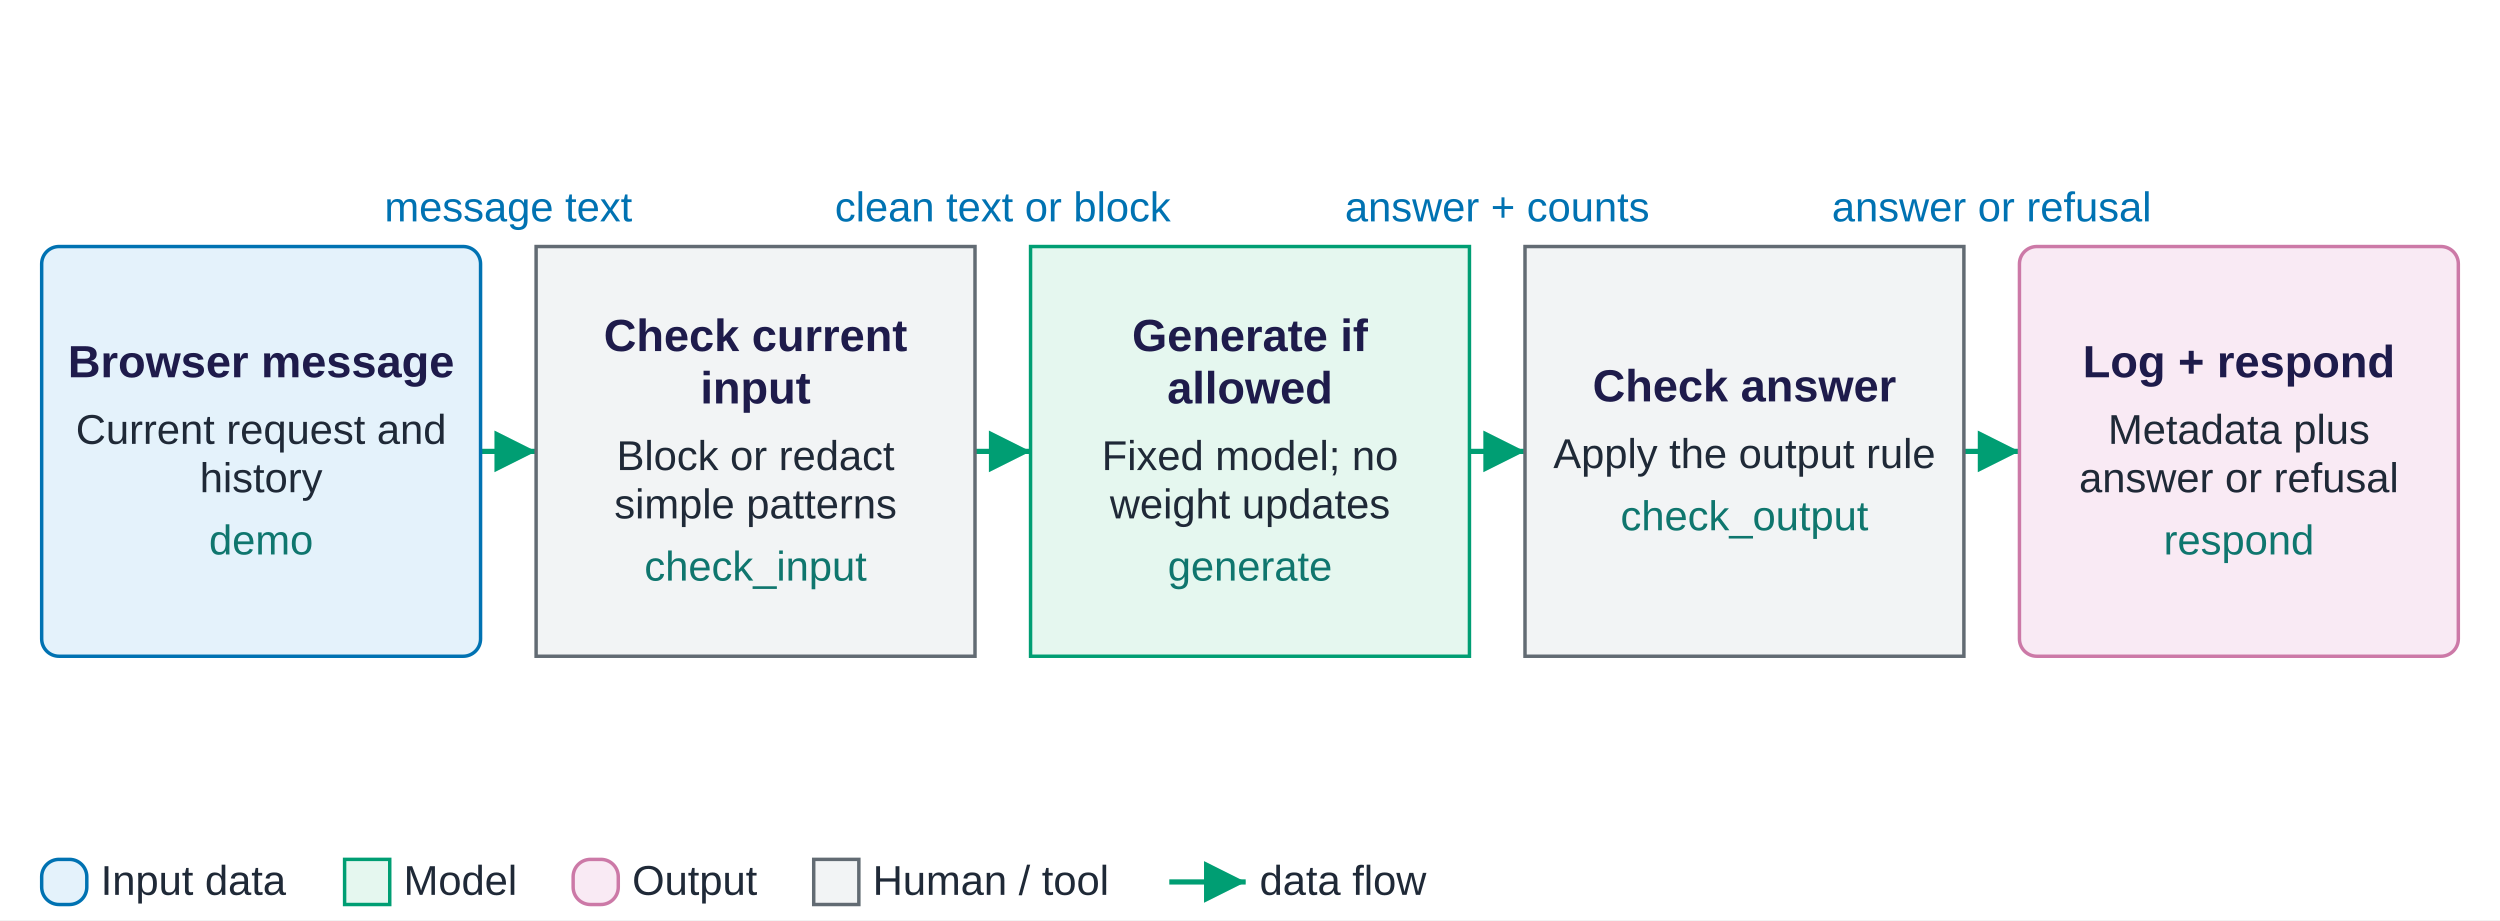
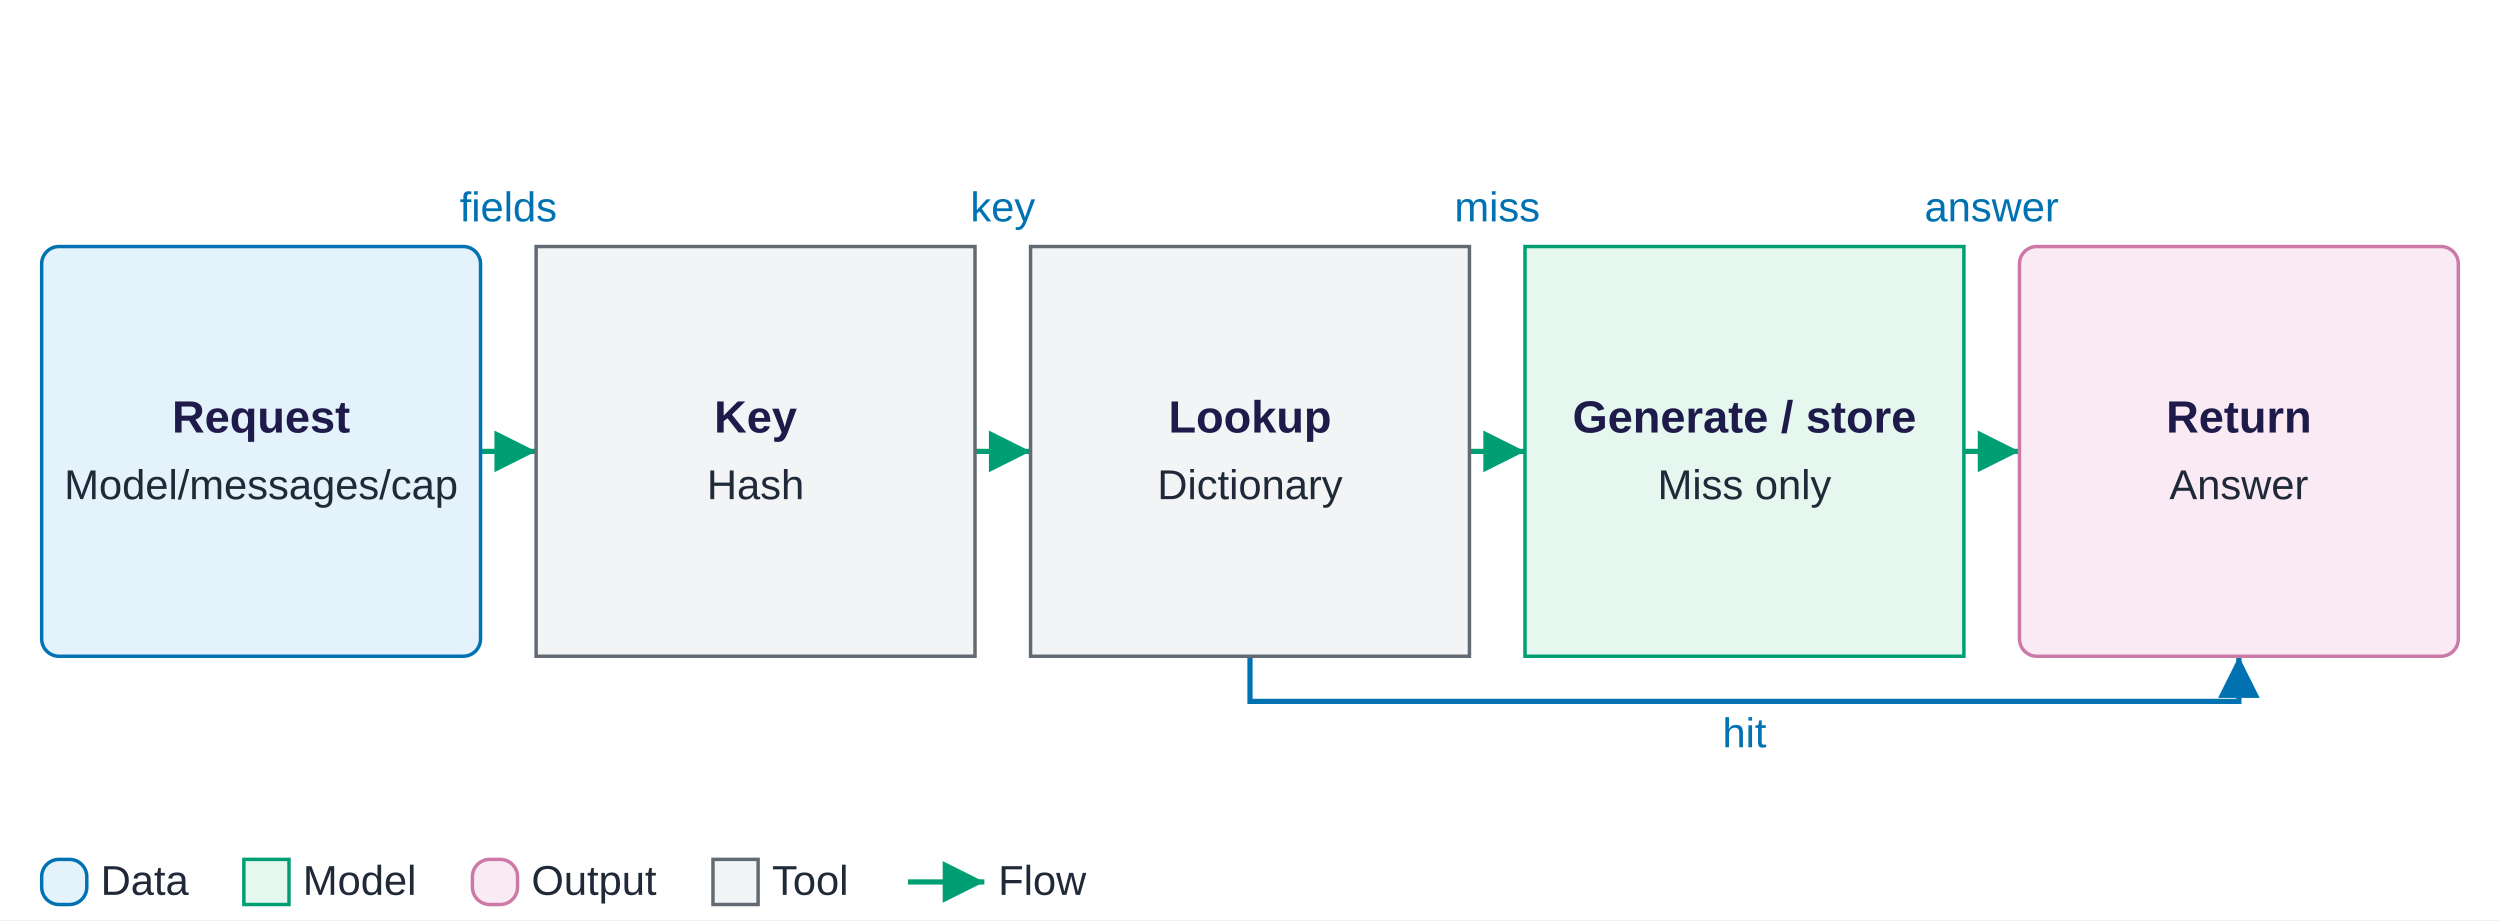
<svg xmlns="http://www.w3.org/2000/svg" width="1440" height="530" role="img">
  <rect width="100%" height="100%" fill="white" />
  <defs>
    <marker id="arrow009E73" markerWidth="8" markerHeight="8" refX="8" refY="4" orient="auto">
      <path d="M0,0 L8,4 L0,8" fill="#009E73" />
    </marker>
+     <marker id="arrow0072B2" markerWidth="8" markerHeight="8" refX="8" refY="4" orient="auto">
+       <path d="M0,0 L8,4 L0,8" fill="#0072B2" />
+     </marker>
  </defs>
  <polyline points="276.8,260 308.8,260" fill="none" stroke="#009E73" stroke-width="3" marker-end="url(#arrow009E73)" />
  <text font-family="Arial,sans-serif" font-size="24" fill="#0072B2" font-weight="400" text-anchor="middle">
-     <tspan x="292.8" y="127.52">message text</tspan>
+     <tspan x="292.8" y="127.52">fields</tspan>
  </text>
  <polyline points="561.6,260 593.6,260" fill="none" stroke="#009E73" stroke-width="3" marker-end="url(#arrow009E73)" />
  <text font-family="Arial,sans-serif" font-size="24" fill="#0072B2" font-weight="400" text-anchor="middle">
-     <tspan x="577.6" y="127.52">clean text or block</tspan>
+     <tspan x="577.6" y="127.52">key</tspan>
  </text>
  <polyline points="846.4,260 878.4,260" fill="none" stroke="#009E73" stroke-width="3" marker-end="url(#arrow009E73)" />
  <text font-family="Arial,sans-serif" font-size="24" fill="#0072B2" font-weight="400" text-anchor="middle">
-     <tspan x="862.4" y="127.52">answer + counts</tspan>
+     <tspan x="862.4" y="127.52">miss</tspan>
  </text>
  <polyline points="1131.2,260 1163.2,260" fill="none" stroke="#009E73" stroke-width="3" marker-end="url(#arrow009E73)" />
  <text font-family="Arial,sans-serif" font-size="24" fill="#0072B2" font-weight="400" text-anchor="middle">
-     <tspan x="1147.2" y="127.52">answer or refusal</tspan>
+     <tspan x="1147.2" y="127.52">answer</tspan>
+   </text>
+   <polyline points="720,378 720,404 1289.6,404 1289.6,378" fill="none" stroke="#0072B2" stroke-width="3" marker-end="url(#arrow0072B2)" />
+   <text font-family="Arial,sans-serif" font-size="24" fill="#0072B2" font-weight="400" text-anchor="middle">
+     <tspan x="1004.8" y="430.44">hit</tspan>
  </text>
  <rect x="24" y="142" width="252.8" height="236" rx="10" fill="#E4F2FB" stroke="#0072B2" stroke-width="2" />
  <text font-family="Arial,sans-serif" font-size="26" fill="#1E1B4B" font-weight="700" text-anchor="middle">
-     <tspan x="150.4" y="217.3">Browser message</tspan>
+     <tspan x="150.4" y="249.14">Request</tspan>
  </text>
  <text font-family="Arial,sans-serif" font-size="24" fill="#1F2937" font-weight="400" text-anchor="middle">
-     <tspan x="150.4" y="255.68">Current request and</tspan>
-   </text>
-   <text font-family="Arial,sans-serif" font-size="24" fill="#1F2937" font-weight="400" text-anchor="middle">
-     <tspan x="150.4" y="283.52">history</tspan>
-   </text>
-   <text font-family="Arial,sans-serif" font-size="24" fill="#0F766E" font-weight="400" text-anchor="middle">
-     <tspan x="150.4" y="319.36">demo</tspan>
+     <tspan x="150.4" y="287.52">Model/messages/cap</tspan>
  </text>
  <rect x="308.8" y="142" width="252.8" height="236" rx="0" fill="#F2F4F5" stroke="#626B73" stroke-width="2" />
  <text font-family="Arial,sans-serif" font-size="26" fill="#1E1B4B" font-weight="700" text-anchor="middle">
-     <tspan x="435.2" y="202.22">Check current</tspan>
-   </text>
-   <text font-family="Arial,sans-serif" font-size="26" fill="#1E1B4B" font-weight="700" text-anchor="middle">
-     <tspan x="435.2" y="232.38">input</tspan>
+     <tspan x="435.2" y="249.14">Key</tspan>
  </text>
  <text font-family="Arial,sans-serif" font-size="24" fill="#1F2937" font-weight="400" text-anchor="middle">
-     <tspan x="435.2" y="270.76">Block or redact</tspan>
+     <tspan x="435.2" y="287.52">Hash</tspan>
+   </text>
+   <rect x="593.6" y="142" width="252.8" height="236" rx="0" fill="#F2F4F5" stroke="#626B73" stroke-width="2" />
+   <text font-family="Arial,sans-serif" font-size="26" fill="#1E1B4B" font-weight="700" text-anchor="middle">
+     <tspan x="720" y="249.14">Lookup</tspan>
  </text>
  <text font-family="Arial,sans-serif" font-size="24" fill="#1F2937" font-weight="400" text-anchor="middle">
-     <tspan x="435.2" y="298.6">simple patterns</tspan>
+     <tspan x="720" y="287.52">Dictionary</tspan>
  </text>
-   <text font-family="Arial,sans-serif" font-size="24" fill="#0F766E" font-weight="400" text-anchor="middle">
-     <tspan x="435.2" y="334.44">check_input</tspan>
-   </text>
-   <rect x="593.6" y="142" width="252.8" height="236" rx="0" fill="#E5F7EF" stroke="#009E73" stroke-width="2" />
+   <rect x="878.4" y="142" width="252.8" height="236" rx="0" fill="#E5F7EF" stroke="#009E73" stroke-width="2" />
  <text font-family="Arial,sans-serif" font-size="26" fill="#1E1B4B" font-weight="700" text-anchor="middle">
-     <tspan x="720" y="202.22">Generate if</tspan>
-   </text>
-   <text font-family="Arial,sans-serif" font-size="26" fill="#1E1B4B" font-weight="700" text-anchor="middle">
-     <tspan x="720" y="232.38">allowed</tspan>
+     <tspan x="1004.8" y="249.14">Generate / store</tspan>
  </text>
  <text font-family="Arial,sans-serif" font-size="24" fill="#1F2937" font-weight="400" text-anchor="middle">
-     <tspan x="720" y="270.76">Fixed model; no</tspan>
-   </text>
-   <text font-family="Arial,sans-serif" font-size="24" fill="#1F2937" font-weight="400" text-anchor="middle">
-     <tspan x="720" y="298.6">weight updates</tspan>
-   </text>
-   <text font-family="Arial,sans-serif" font-size="24" fill="#0F766E" font-weight="400" text-anchor="middle">
-     <tspan x="720" y="334.44">generate</tspan>
-   </text>
-   <rect x="878.4" y="142" width="252.8" height="236" rx="0" fill="#F2F4F5" stroke="#626B73" stroke-width="2" />
-   <text font-family="Arial,sans-serif" font-size="26" fill="#1E1B4B" font-weight="700" text-anchor="middle">
-     <tspan x="1004.8" y="231.22">Check answer</tspan>
-   </text>
-   <text font-family="Arial,sans-serif" font-size="24" fill="#1F2937" font-weight="400" text-anchor="middle">
-     <tspan x="1004.8" y="269.6">Apply the output rule</tspan>
-   </text>
-   <text font-family="Arial,sans-serif" font-size="24" fill="#0F766E" font-weight="400" text-anchor="middle">
-     <tspan x="1004.8" y="305.44">check_output</tspan>
+     <tspan x="1004.8" y="287.52">Miss only</tspan>
  </text>
  <rect x="1163.2" y="142" width="252.8" height="236" rx="10" fill="#F9EAF4" stroke="#CC79A7" stroke-width="2" />
  <text font-family="Arial,sans-serif" font-size="26" fill="#1E1B4B" font-weight="700" text-anchor="middle">
-     <tspan x="1289.6" y="217.3">Log + respond</tspan>
+     <tspan x="1289.6" y="249.14">Return</tspan>
  </text>
  <text font-family="Arial,sans-serif" font-size="24" fill="#1F2937" font-weight="400" text-anchor="middle">
-     <tspan x="1289.6" y="255.68">Metadata plus</tspan>
-   </text>
-   <text font-family="Arial,sans-serif" font-size="24" fill="#1F2937" font-weight="400" text-anchor="middle">
-     <tspan x="1289.6" y="283.52">answer or refusal</tspan>
-   </text>
-   <text font-family="Arial,sans-serif" font-size="24" fill="#0F766E" font-weight="400" text-anchor="middle">
-     <tspan x="1289.6" y="319.36">respond</tspan>
+     <tspan x="1289.6" y="287.52">Answer</tspan>
  </text>
  <rect x="24" y="495" width="26" height="26" rx="10" fill="#E4F2FB" stroke="#0072B2" stroke-width="2" />
  <text font-family="Arial,sans-serif" font-size="24" fill="#1F2937" font-weight="400" text-anchor="start">
-     <tspan x="58" y="515.44">Input data</tspan>
+     <tspan x="58" y="515.44">Data</tspan>
  </text>
-   <rect x="198.488" y="495" width="26" height="26" rx="0" fill="#E5F7EF" stroke="#009E73" stroke-width="2" />
+   <rect x="140.462" y="495" width="26" height="26" rx="0" fill="#E5F7EF" stroke="#009E73" stroke-width="2" />
  <text font-family="Arial,sans-serif" font-size="24" fill="#1F2937" font-weight="400" text-anchor="start">
-     <tspan x="232.488" y="515.44">Model</tspan>
+     <tspan x="174.462" y="515.44">Model</tspan>
  </text>
-   <rect x="330.128" y="495" width="26" height="26" rx="10" fill="#F9EAF4" stroke="#CC79A7" stroke-width="2" />
+   <rect x="272.101" y="495" width="26" height="26" rx="10" fill="#F9EAF4" stroke="#CC79A7" stroke-width="2" />
  <text font-family="Arial,sans-serif" font-size="24" fill="#1F2937" font-weight="400" text-anchor="start">
-     <tspan x="364.128" y="515.44">Output</tspan>
+     <tspan x="306.101" y="515.44">Output</tspan>
  </text>
-   <rect x="468.697" y="495" width="26" height="26" rx="0" fill="#F2F4F5" stroke="#626B73" stroke-width="2" />
+   <rect x="410.671" y="495" width="26" height="26" rx="0" fill="#F2F4F5" stroke="#626B73" stroke-width="2" />
  <text font-family="Arial,sans-serif" font-size="24" fill="#1F2937" font-weight="400" text-anchor="start">
-     <tspan x="502.697" y="515.44">Human / tool</tspan>
+     <tspan x="444.671" y="515.44">Tool</tspan>
  </text>
-   <polyline points="673.515,508 717.515,508" fill="none" stroke="#009E73" stroke-width="3" marker-end="url(#arrow009E73)" />
+   <polyline points="522.985,508 566.985,508" fill="none" stroke="#009E73" stroke-width="3" marker-end="url(#arrow009E73)" />
  <text font-family="Arial,sans-serif" font-size="24" fill="#1F2937" font-weight="400" text-anchor="start">
-     <tspan x="725.515" y="515.44">data flow</tspan>
+     <tspan x="574.985" y="515.44">Flow</tspan>
  </text>
</svg>
